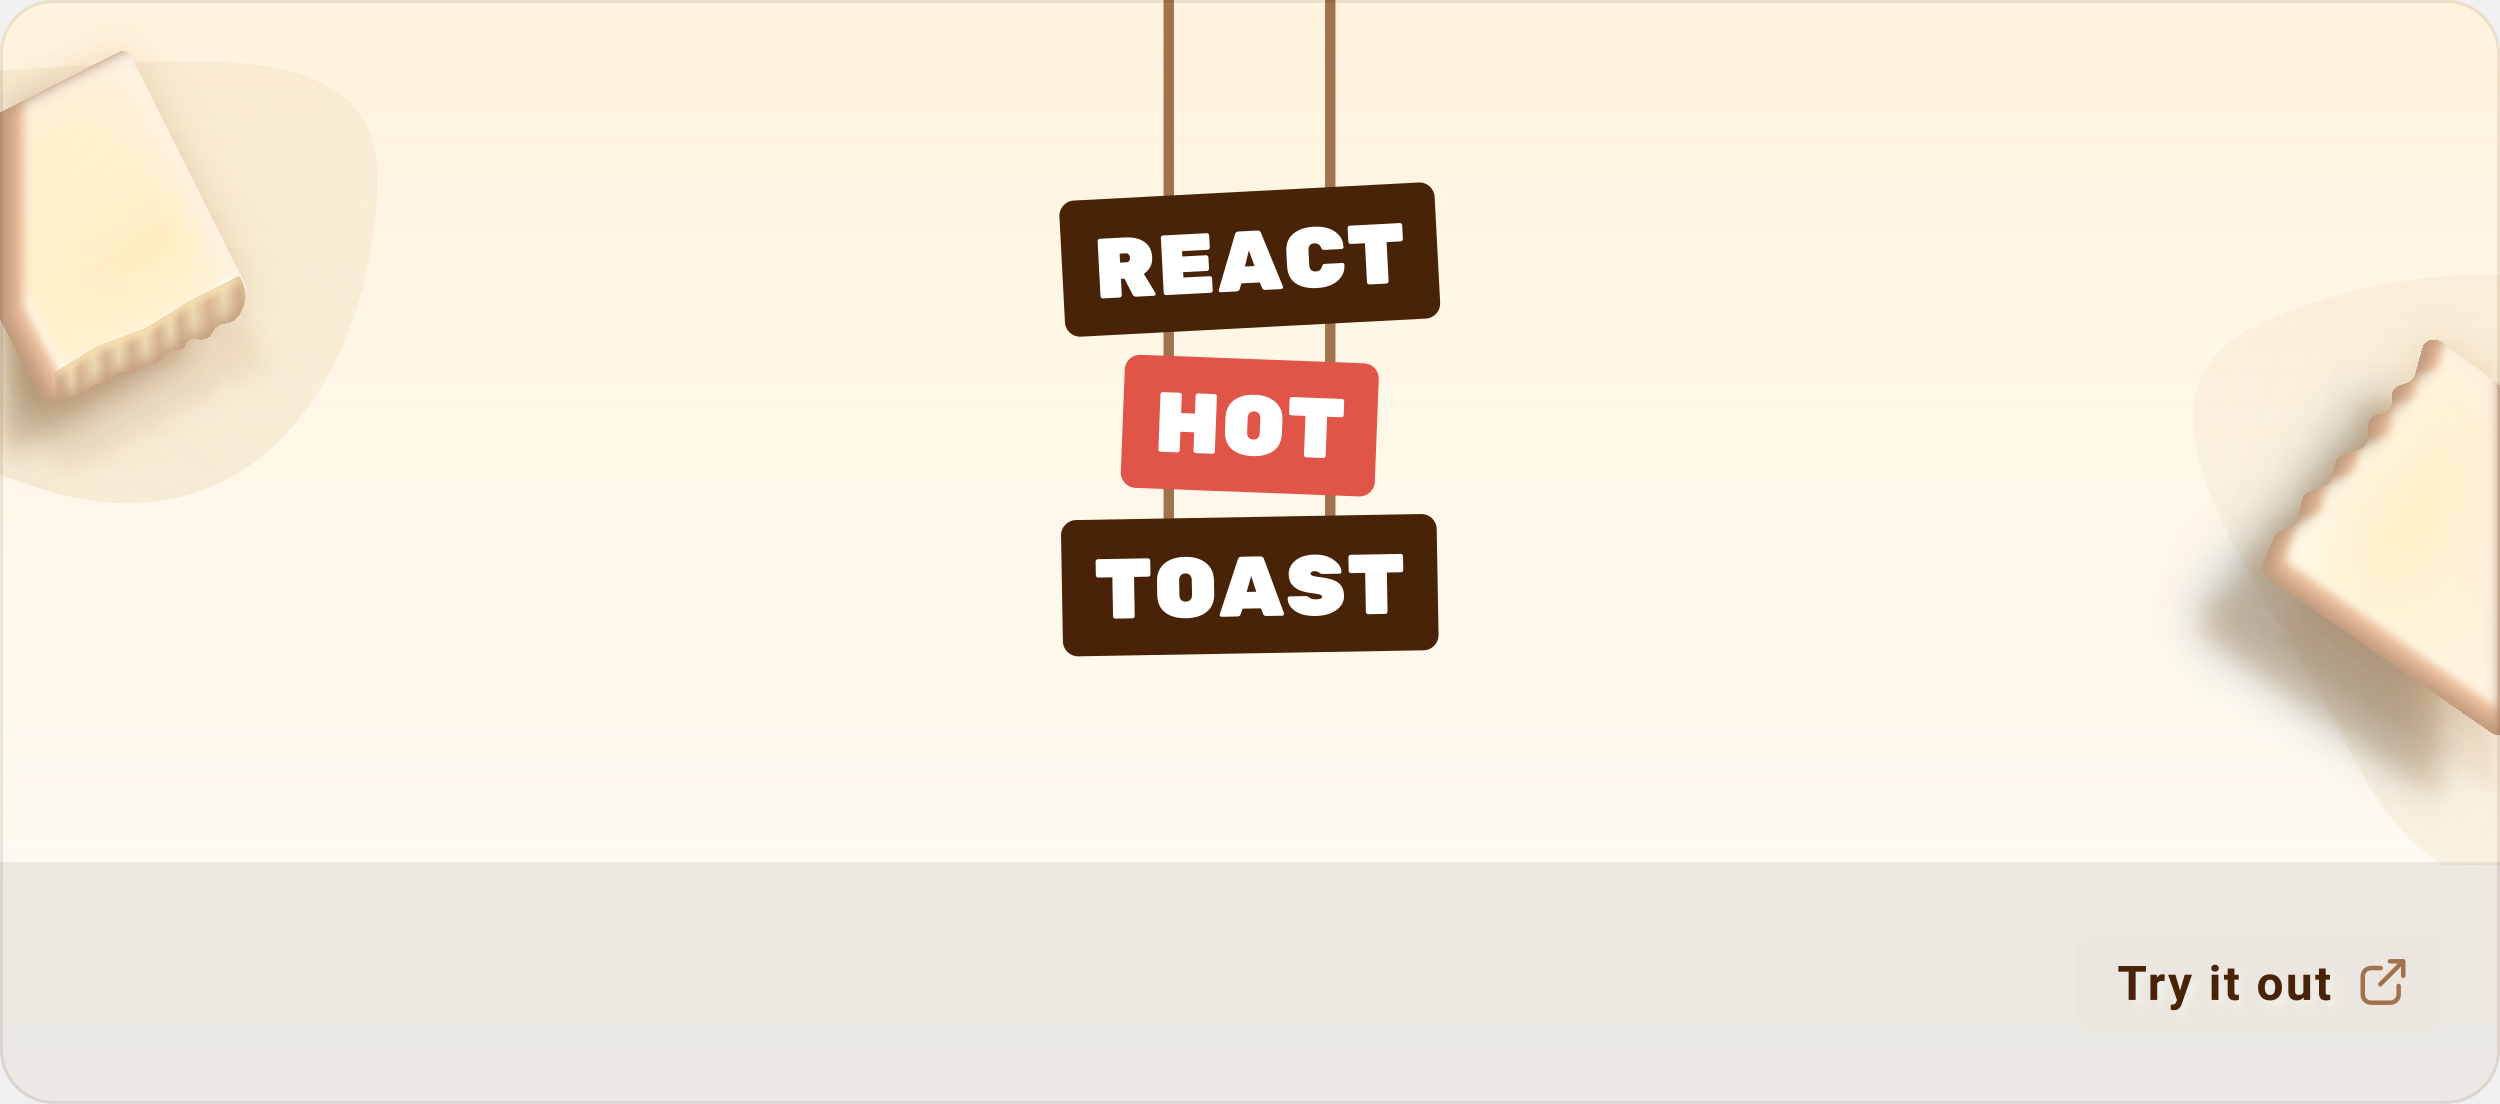
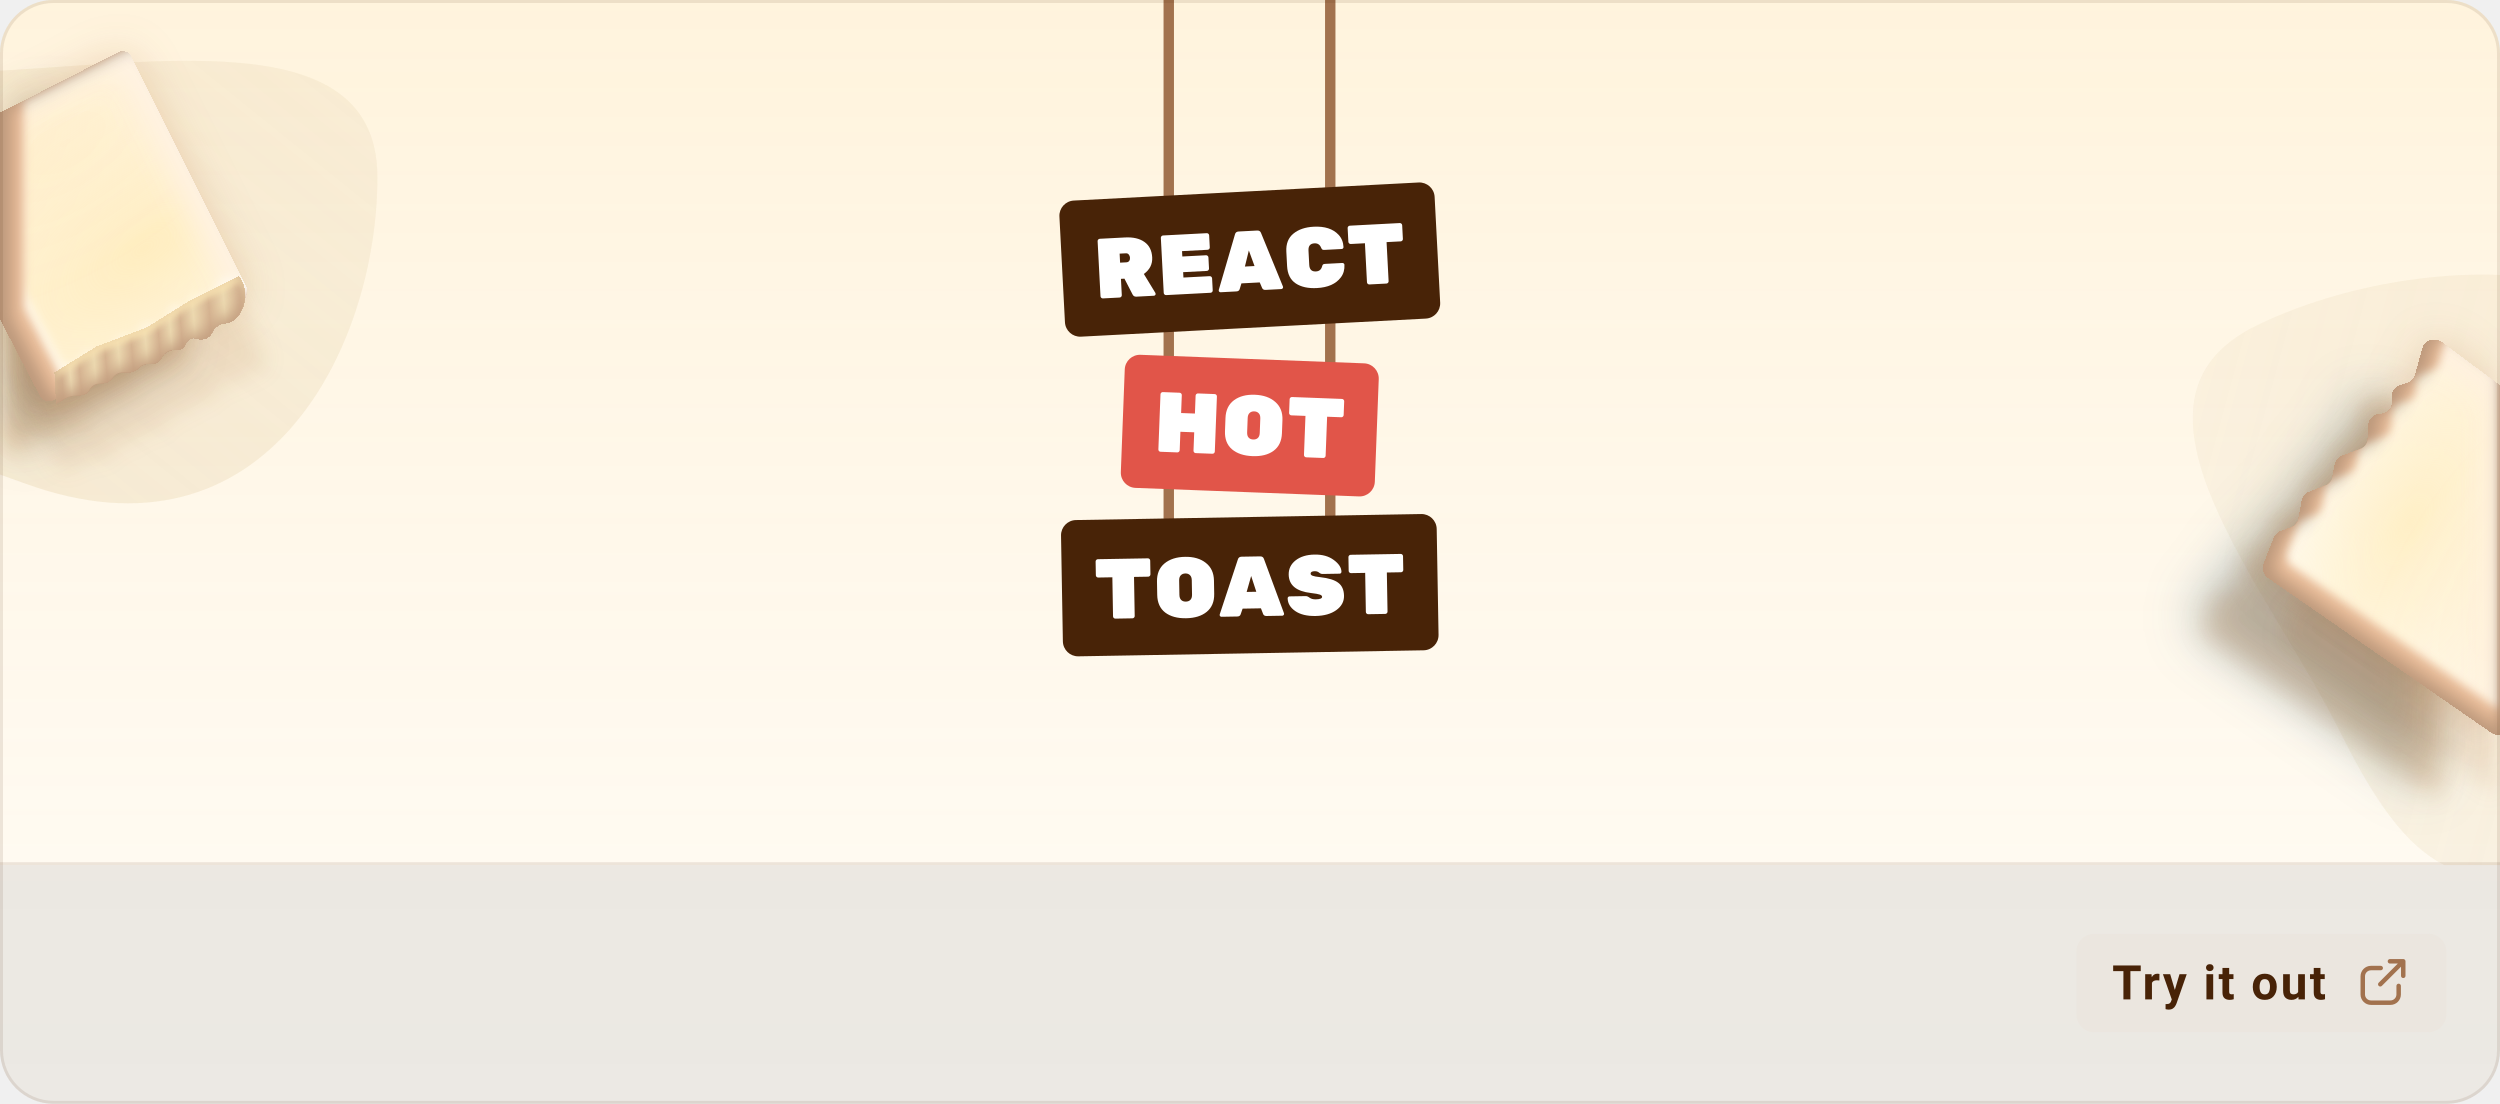
<svg xmlns="http://www.w3.org/2000/svg" width="838" height="370" viewBox="0 0 838 370" fill="none">
  <g id="header">
    <g clip-path="url(#clip0)">
      <path d="M0 18C0 8.059 8.059 0 18 0H820C829.941 0 838 8.059 838 18V352C838 361.941 829.941 370 820 370H18C8.059 370 0 361.941 0 352V18Z" fill="url(#paint0_linear)" />
      <g id="content" clip-path="url(#clip1)">
        <rect width="1012" height="306" transform="translate(-87 -16)" fill="white" />
        <rect width="1012" height="306" transform="translate(-87 -16)" fill="url(#paint1_linear)" />
        <g id="butter-1">
          <g id="blob" opacity="0.4">
            <path d="M126.5 59.432C126.5 116.042 89.5 191.933 8 161.932C-73.5 131.932 -104 151.542 -104 94.933C-104 38.323 -85.408 24.433 -23 24.433C39.408 24.433 126.5 2.823 126.5 59.432Z" fill="#C5A255" fill-opacity="0.38" />
            <path d="M126.5 59.432C126.5 116.042 89.5 191.933 8 161.932C-73.5 131.932 -104 151.542 -104 94.933C-104 38.323 -85.408 24.433 -23 24.433C39.408 24.433 126.5 2.823 126.5 59.432Z" fill="url(#paint2_linear)" fill-opacity="0.3" />
          </g>
          <g id="butter-1_2">
            <g id="base" filter="url(#filter0_ddddiiiii)">
              <path d="M-0.598 105.417L13.465 132.439C14.845 135.09 18.709 134.868 19.776 132.076C20.398 130.449 22.131 129.537 23.825 129.945L26.289 130.54C28.042 130.962 29.86 130.161 30.73 128.582L32.108 126.082C32.806 124.817 34.373 124.319 35.673 124.949L36.052 125.132C37.635 125.899 39.486 124.791 39.556 123.033C39.613 121.626 40.843 120.559 42.244 120.702L45.321 121.015C47.021 121.188 48.607 120.141 49.116 118.51L50.016 115.625C50.449 114.237 52.229 113.849 53.2 114.931C54.181 116.024 55.981 115.615 56.394 114.206L56.725 113.075C57.052 111.96 58.096 111.211 59.257 111.257L61.131 111.333C62.645 111.393 64.063 110.594 64.794 109.267L66.081 106.932C66.843 105.552 68.402 104.813 69.952 105.1L71.703 105.423C72.906 105.645 74.036 104.775 74.13 103.555C74.215 102.45 75.159 101.611 76.267 101.655L78.425 101.742C79.782 101.797 81.075 101.159 81.857 100.048L81.936 99.936C82.782 98.733 82.901 97.162 82.243 95.846L62.905 57.124L43.854 18.977C43.108 17.484 41.288 16.887 39.803 17.647L1.994 37.003L-25.312 50.404C-27.333 51.395 -28.137 53.858 -27.092 55.852L-24.451 60.89L-0.598 105.417Z" fill="#FFE7BD" />
              <path d="M-0.598 105.417L13.465 132.439C14.845 135.09 18.709 134.868 19.776 132.076C20.398 130.449 22.131 129.537 23.825 129.945L26.289 130.54C28.042 130.962 29.86 130.161 30.73 128.582L32.108 126.082C32.806 124.817 34.373 124.319 35.673 124.949L36.052 125.132C37.635 125.899 39.486 124.791 39.556 123.033C39.613 121.626 40.843 120.559 42.244 120.702L45.321 121.015C47.021 121.188 48.607 120.141 49.116 118.51L50.016 115.625C50.449 114.237 52.229 113.849 53.2 114.931C54.181 116.024 55.981 115.615 56.394 114.206L56.725 113.075C57.052 111.96 58.096 111.211 59.257 111.257L61.131 111.333C62.645 111.393 64.063 110.594 64.794 109.267L66.081 106.932C66.843 105.552 68.402 104.813 69.952 105.1L71.703 105.423C72.906 105.645 74.036 104.775 74.13 103.555C74.215 102.45 75.159 101.611 76.267 101.655L78.425 101.742C79.782 101.797 81.075 101.159 81.857 100.048L81.936 99.936C82.782 98.733 82.901 97.162 82.243 95.846L62.905 57.124L43.854 18.977C43.108 17.484 41.288 16.887 39.803 17.647L1.994 37.003L-25.312 50.404C-27.333 51.395 -28.137 53.858 -27.092 55.852L-24.451 60.89L-0.598 105.417Z" fill="url(#paint3_linear)" />
              <path d="M-0.598 105.417L13.465 132.439C14.845 135.09 18.709 134.868 19.776 132.076C20.398 130.449 22.131 129.537 23.825 129.945L26.289 130.54C28.042 130.962 29.86 130.161 30.73 128.582L32.108 126.082C32.806 124.817 34.373 124.319 35.673 124.949L36.052 125.132C37.635 125.899 39.486 124.791 39.556 123.033C39.613 121.626 40.843 120.559 42.244 120.702L45.321 121.015C47.021 121.188 48.607 120.141 49.116 118.51L50.016 115.625C50.449 114.237 52.229 113.849 53.2 114.931C54.181 116.024 55.981 115.615 56.394 114.206L56.725 113.075C57.052 111.96 58.096 111.211 59.257 111.257L61.131 111.333C62.645 111.393 64.063 110.594 64.794 109.267L66.081 106.932C66.843 105.552 68.402 104.813 69.952 105.1L71.703 105.423C72.906 105.645 74.036 104.775 74.13 103.555C74.215 102.45 75.159 101.611 76.267 101.655L78.425 101.742C79.782 101.797 81.075 101.159 81.857 100.048L81.936 99.936C82.782 98.733 82.901 97.162 82.243 95.846L62.905 57.124L43.854 18.977C43.108 17.484 41.288 16.887 39.803 17.647L1.994 37.003L-25.312 50.404C-27.333 51.395 -28.137 53.858 -27.092 55.852L-24.451 60.89L-0.598 105.417Z" fill="url(#paint4_radial)" />
              <path d="M-0.598 105.417L13.465 132.439C14.845 135.09 18.709 134.868 19.776 132.076C20.398 130.449 22.131 129.537 23.825 129.945L26.289 130.54C28.042 130.962 29.86 130.161 30.73 128.582L32.108 126.082C32.806 124.817 34.373 124.319 35.673 124.949L36.052 125.132C37.635 125.899 39.486 124.791 39.556 123.033C39.613 121.626 40.843 120.559 42.244 120.702L45.321 121.015C47.021 121.188 48.607 120.141 49.116 118.51L50.016 115.625C50.449 114.237 52.229 113.849 53.2 114.931C54.181 116.024 55.981 115.615 56.394 114.206L56.725 113.075C57.052 111.96 58.096 111.211 59.257 111.257L61.131 111.333C62.645 111.393 64.063 110.594 64.794 109.267L66.081 106.932C66.843 105.552 68.402 104.813 69.952 105.1L71.703 105.423C72.906 105.645 74.036 104.775 74.13 103.555C74.215 102.45 75.159 101.611 76.267 101.655L78.425 101.742C79.782 101.797 81.075 101.159 81.857 100.048L81.936 99.936C82.782 98.733 82.901 97.162 82.243 95.846L62.905 57.124L43.854 18.977C43.108 17.484 41.288 16.887 39.803 17.647L1.994 37.003L-25.312 50.404C-27.333 51.395 -28.137 53.858 -27.092 55.852L-24.451 60.89L-0.598 105.417Z" fill="url(#paint5_radial)" />
            </g>
            <g id="rip" filter="url(#filter1_ii)">
              <path d="M18.919 135.011L18.412 124.977L32.449 116.319L49.3 109.914L64.189 100.635L80.06 92.793C81.92 95.307 82.55 98.525 81.776 101.555L81.569 102.364C81.523 102.544 81.459 102.72 81.377 102.887L80.481 104.726C79.553 106.63 77.751 107.958 75.658 108.28L74.944 108.39C73.404 108.627 72.062 109.569 71.316 110.937L70.953 111.602C70.094 113.177 68.291 113.987 66.543 113.584L65.578 113.361C64.116 113.024 62.638 113.853 62.163 115.276C61.767 116.465 60.655 117.266 59.403 117.266L58.143 117.266C56.523 117.266 55.042 118.181 54.318 119.63C53.524 121.217 51.815 122.148 50.05 121.971C48.76 121.842 47.469 122.298 46.552 123.214L46.399 123.367C45.503 124.263 44.288 124.766 43.021 124.766L41.275 124.766C39.847 124.766 38.508 125.456 37.678 126.617C36.93 127.664 35.763 128.333 34.482 128.45L32.998 128.585C31.746 128.698 30.628 129.417 30.005 130.508C29.376 131.609 28.245 132.329 26.982 132.434L24.839 132.613C23.629 132.714 22.458 133.091 21.417 133.715L19.097 135.106C19.021 135.152 18.924 135.1 18.919 135.011Z" fill="#CFB895" />
              <path d="M18.919 135.011L18.412 124.977L32.449 116.319L49.3 109.914L64.189 100.635L80.06 92.793C81.92 95.307 82.55 98.525 81.776 101.555L81.569 102.364C81.523 102.544 81.459 102.72 81.377 102.887L80.481 104.726C79.553 106.63 77.751 107.958 75.658 108.28L74.944 108.39C73.404 108.627 72.062 109.569 71.316 110.937L70.953 111.602C70.094 113.177 68.291 113.987 66.543 113.584L65.578 113.361C64.116 113.024 62.638 113.853 62.163 115.276C61.767 116.465 60.655 117.266 59.403 117.266L58.143 117.266C56.523 117.266 55.042 118.181 54.318 119.63C53.524 121.217 51.815 122.148 50.05 121.971C48.76 121.842 47.469 122.298 46.552 123.214L46.399 123.367C45.503 124.263 44.288 124.766 43.021 124.766L41.275 124.766C39.847 124.766 38.508 125.456 37.678 126.617C36.93 127.664 35.763 128.333 34.482 128.45L32.998 128.585C31.746 128.698 30.628 129.417 30.005 130.508C29.376 131.609 28.245 132.329 26.982 132.434L24.839 132.613C23.629 132.714 22.458 133.091 21.417 133.715L19.097 135.106C19.021 135.152 18.924 135.1 18.919 135.011Z" fill="url(#paint6_linear)" fill-opacity="0.6" />
            </g>
          </g>
        </g>
        <g id="butter-2">
          <g id="Ellipse 6" opacity="0.3">
            <path d="M755.901 109.375C806.589 84.169 909.052 76.669 915.027 156.059C921.002 235.45 931.245 255.116 880.558 280.322C829.87 305.528 809.941 296.65 784.797 246.086C759.652 195.522 705.214 134.581 755.901 109.375Z" fill="#C5A255" fill-opacity="0.38" />
            <path d="M755.901 109.375C806.589 84.169 909.052 76.669 915.027 156.059C921.002 235.45 931.245 255.116 880.558 280.322C829.87 305.528 809.941 296.65 784.797 246.086C759.652 195.522 705.214 134.581 755.901 109.375Z" fill="url(#paint7_linear)" fill-opacity="0.3" />
          </g>
          <g id="butter" filter="url(#filter2_ddddiiiii)">
            <path d="M762.281 180.421L758.972 188.869C758.296 190.595 758.894 192.559 760.418 193.615L835.339 245.548C837.048 246.732 839.379 246.41 840.703 244.807L854.374 228.247C854.579 227.998 854.754 227.725 854.894 227.435L865.612 205.156C865.791 204.784 866.026 204.442 866.31 204.142L881.03 188.574C881.223 188.369 881.394 188.144 881.541 187.904L892.172 170.418C893.296 168.57 892.747 166.163 890.932 164.985L873.36 153.58L856.56 139.782C856.366 139.624 856.158 139.483 855.939 139.363L838.782 129.992L818.346 114.771C816.087 113.088 812.843 114.205 812.099 116.922L809.706 125.657C809.354 126.941 808.387 127.966 807.125 128.391L804.551 129.258C802.771 129.858 801.648 131.616 801.852 133.483L801.953 134.404C802.203 136.691 800.478 138.716 798.18 138.833L797.781 138.854C795.734 138.958 794.097 140.593 793.99 142.64L793.76 147.043C793.678 148.617 792.679 149.996 791.209 150.565L785.202 152.889C783.922 153.385 782.986 154.502 782.721 155.848L781.927 159.89C781.665 161.222 780.747 162.33 779.487 162.833L774.127 164.976C772.867 165.479 771.948 166.587 771.687 167.919L770.512 173.893C770.245 175.256 769.289 176.382 767.988 176.869L764.605 178.133C763.54 178.53 762.695 179.362 762.281 180.421Z" fill="#FFE7BD" />
            <path d="M762.281 180.421L758.972 188.869C758.296 190.595 758.894 192.559 760.418 193.615L835.339 245.548C837.048 246.732 839.379 246.41 840.703 244.807L854.374 228.247C854.579 227.998 854.754 227.725 854.894 227.435L865.612 205.156C865.791 204.784 866.026 204.442 866.31 204.142L881.03 188.574C881.223 188.369 881.394 188.144 881.541 187.904L892.172 170.418C893.296 168.57 892.747 166.163 890.932 164.985L873.36 153.58L856.56 139.782C856.366 139.624 856.158 139.483 855.939 139.363L838.782 129.992L818.346 114.771C816.087 113.088 812.843 114.205 812.099 116.922L809.706 125.657C809.354 126.941 808.387 127.966 807.125 128.391L804.551 129.258C802.771 129.858 801.648 131.616 801.852 133.483L801.953 134.404C802.203 136.691 800.478 138.716 798.18 138.833L797.781 138.854C795.734 138.958 794.097 140.593 793.99 142.64L793.76 147.043C793.678 148.617 792.679 149.996 791.209 150.565L785.202 152.889C783.922 153.385 782.986 154.502 782.721 155.848L781.927 159.89C781.665 161.222 780.747 162.33 779.487 162.833L774.127 164.976C772.867 165.479 771.948 166.587 771.687 167.919L770.512 173.893C770.245 175.256 769.289 176.382 767.988 176.869L764.605 178.133C763.54 178.53 762.695 179.362 762.281 180.421Z" fill="url(#paint8_linear)" />
            <path d="M762.281 180.421L758.972 188.869C758.296 190.595 758.894 192.559 760.418 193.615L835.339 245.548C837.048 246.732 839.379 246.41 840.703 244.807L854.374 228.247C854.579 227.998 854.754 227.725 854.894 227.435L865.612 205.156C865.791 204.784 866.026 204.442 866.31 204.142L881.03 188.574C881.223 188.369 881.394 188.144 881.541 187.904L892.172 170.418C893.296 168.57 892.747 166.163 890.932 164.985L873.36 153.58L856.56 139.782C856.366 139.624 856.158 139.483 855.939 139.363L838.782 129.992L818.346 114.771C816.087 113.088 812.843 114.205 812.099 116.922L809.706 125.657C809.354 126.941 808.387 127.966 807.125 128.391L804.551 129.258C802.771 129.858 801.648 131.616 801.852 133.483L801.953 134.404C802.203 136.691 800.478 138.716 798.18 138.833L797.781 138.854C795.734 138.958 794.097 140.593 793.99 142.64L793.76 147.043C793.678 148.617 792.679 149.996 791.209 150.565L785.202 152.889C783.922 153.385 782.986 154.502 782.721 155.848L781.927 159.89C781.665 161.222 780.747 162.33 779.487 162.833L774.127 164.976C772.867 165.479 771.948 166.587 771.687 167.919L770.512 173.893C770.245 175.256 769.289 176.382 767.988 176.869L764.605 178.133C763.54 178.53 762.695 179.362 762.281 180.421Z" fill="url(#paint9_radial)" />
            <path d="M762.281 180.421L758.972 188.869C758.296 190.595 758.894 192.559 760.418 193.615L835.339 245.548C837.048 246.732 839.379 246.41 840.703 244.807L854.374 228.247C854.579 227.998 854.754 227.725 854.894 227.435L865.612 205.156C865.791 204.784 866.026 204.442 866.31 204.142L881.03 188.574C881.223 188.369 881.394 188.144 881.541 187.904L892.172 170.418C893.296 168.57 892.747 166.163 890.932 164.985L873.36 153.58L856.56 139.782C856.366 139.624 856.158 139.483 855.939 139.363L838.782 129.992L818.346 114.771C816.087 113.088 812.843 114.205 812.099 116.922L809.706 125.657C809.354 126.941 808.387 127.966 807.125 128.391L804.551 129.258C802.771 129.858 801.648 131.616 801.852 133.483L801.953 134.404C802.203 136.691 800.478 138.716 798.18 138.833L797.781 138.854C795.734 138.958 794.097 140.593 793.99 142.64L793.76 147.043C793.678 148.617 792.679 149.996 791.209 150.565L785.202 152.889C783.922 153.385 782.986 154.502 782.721 155.848L781.927 159.89C781.665 161.222 780.747 162.33 779.487 162.833L774.127 164.976C772.867 165.479 771.948 166.587 771.687 167.919L770.512 173.893C770.245 175.256 769.289 176.382 767.988 176.869L764.605 178.133C763.54 178.53 762.695 179.362 762.281 180.421Z" fill="url(#paint10_radial)" />
          </g>
        </g>
        <g id="logo">
          <path id="Vector 17" d="M391.768 -131V196.85H445.899V-131H391.768Z" stroke="#A2724E" stroke-width="3.492" />
          <g id="Frame 10">
            <g id="Frame 7">
              <rect x="354.848" y="67.494" width="125.944" height="45.687" rx="5.107" transform="rotate(-3 354.848 67.4944)" fill="#482307" />
              <g id="Frame 46" clip-path="url(#clip2)">
                <g id="REACT">
                  <path d="M387.27 98.163C387.333 98.275 387.368 98.397 387.375 98.53C387.382 98.663 387.322 98.8 387.196 98.94C387.087 99.061 386.948 99.125 386.776 99.134L380.922 99.441C380.332 99.472 379.909 99.236 379.653 98.734L376.912 93.408L375.741 93.47L376.027 98.924C376.038 99.134 375.971 99.319 375.827 99.479C375.682 99.639 375.505 99.725 375.296 99.736L369.698 100.029C369.489 100.04 369.304 99.974 369.144 99.829C368.984 99.685 368.898 99.508 368.887 99.299L367.92 80.85C367.909 80.64 367.976 80.456 368.12 80.295C368.264 80.135 368.441 80.049 368.651 80.038L377.104 79.595C379.846 79.452 382.02 79.958 383.627 81.115C385.233 82.253 386.096 83.973 386.217 86.277C386.337 88.562 385.403 90.415 383.416 91.836L387.27 98.163ZM375.298 85.016L375.456 88.044L377.541 87.934C377.96 87.912 378.277 87.762 378.491 87.484C378.705 87.186 378.8 86.828 378.778 86.409C378.756 85.99 378.623 85.635 378.379 85.342C378.152 85.029 377.82 84.884 377.382 84.907L375.298 85.016Z" fill="white" />
                  <path d="M396.685 93.031L405.481 92.57C405.691 92.559 405.875 92.625 406.036 92.77C406.196 92.914 406.282 93.091 406.293 93.3L406.504 97.327C406.515 97.537 406.448 97.721 406.304 97.882C406.159 98.042 405.982 98.128 405.773 98.139L390.894 98.918C390.685 98.929 390.5 98.863 390.339 98.718C390.179 98.574 390.094 98.397 390.083 98.188L389.116 79.739C389.105 79.53 389.171 79.345 389.316 79.184C389.46 79.024 389.637 78.939 389.846 78.928L404.497 78.16C404.706 78.149 404.891 78.216 405.051 78.36C405.212 78.504 405.297 78.681 405.308 78.89L405.519 82.917C405.53 83.127 405.464 83.311 405.319 83.472C405.175 83.632 404.998 83.718 404.789 83.729L396.221 84.178L396.315 85.977L404.255 85.561C404.464 85.55 404.649 85.616 404.809 85.761C404.97 85.905 405.055 86.082 405.066 86.291L405.261 90.004C405.272 90.213 405.205 90.398 405.061 90.559C404.916 90.719 404.739 90.805 404.53 90.816L396.591 91.231L396.685 93.031Z" fill="white" />
                  <path d="M415.187 77.6L421.384 77.275C422.069 77.239 422.514 77.531 422.718 78.15L430.042 96.036C430.064 96.092 430.078 96.187 430.085 96.32C430.091 96.435 430.031 96.562 429.905 96.702C429.796 96.822 429.657 96.887 429.485 96.896L424.202 97.173C423.631 97.203 423.247 96.984 423.051 96.517L422.267 94.668L416.127 94.99L415.54 96.911C415.394 97.396 415.035 97.653 414.464 97.683L409.18 97.96C409.009 97.969 408.854 97.92 408.714 97.813C408.593 97.685 408.53 97.565 408.524 97.45C408.517 97.317 408.521 97.221 408.537 97.163L413.951 78.609C414.089 77.972 414.501 77.635 415.187 77.6ZM417.291 89.345L420.518 89.176L418.612 83.949L417.291 89.345Z" fill="white" />
                  <path d="M438.607 83.99L438.859 88.787C438.939 90.329 439.684 91.064 441.093 90.99C442.178 90.933 442.865 90.381 443.154 89.335C443.232 89.007 443.335 88.782 443.462 88.661C443.609 88.538 443.844 88.469 444.167 88.452L449.993 88.147C450.165 88.138 450.311 88.197 450.432 88.324C450.571 88.431 450.645 88.57 450.654 88.742C450.741 90.398 450.338 91.813 449.445 92.986C447.803 95.172 445.126 96.363 441.413 96.557C438.501 96.71 436.144 96.194 434.345 95.009C432.545 93.805 431.575 91.87 431.435 89.205L431.18 84.35C431.044 81.742 431.826 79.734 433.528 78.328C435.23 76.921 437.499 76.144 440.336 75.995C444.048 75.801 446.835 76.704 448.697 78.707C449.708 79.78 450.256 81.145 450.343 82.802C450.352 82.973 450.293 83.129 450.167 83.269C450.059 83.389 449.919 83.454 449.748 83.463L443.922 83.768C443.617 83.784 443.386 83.739 443.228 83.633C443.088 83.526 442.953 83.313 442.822 82.995C442.406 81.986 441.665 81.51 440.599 81.566C439.19 81.639 438.526 82.447 438.607 83.99Z" fill="white" />
                  <path d="M452.462 75.646L469.197 74.769C469.406 74.758 469.591 74.825 469.751 74.969C469.912 75.113 469.997 75.29 470.008 75.5L470.249 80.097C470.26 80.307 470.193 80.492 470.049 80.652C469.905 80.812 469.728 80.898 469.519 80.909L464.778 81.157L465.463 94.237C465.474 94.447 465.408 94.632 465.263 94.792C465.119 94.952 464.942 95.038 464.733 95.049L459.021 95.348C458.812 95.359 458.627 95.292 458.466 95.148C458.306 95.004 458.22 94.827 458.21 94.617L457.524 81.538L452.783 81.786C452.574 81.797 452.389 81.73 452.229 81.586C452.068 81.442 451.983 81.265 451.972 81.055L451.731 76.457C451.72 76.248 451.787 76.063 451.931 75.903C452.075 75.743 452.252 75.657 452.462 75.646Z" fill="white" />
                </g>
              </g>
            </g>
            <g id="Frame 10_2">
              <rect x="377.211" y="118.736" width="85.2" height="44.642" rx="5.107" transform="rotate(2.18561 377.211 118.736)" fill="#E15549" />
              <g id="Frame 46_2">
                <g id="REACT_2">
                  <path d="M401.568 131.879L407.169 132.093C407.379 132.101 407.557 132.184 407.704 132.342C407.85 132.5 407.92 132.684 407.912 132.894L407.207 151.354C407.199 151.564 407.116 151.742 406.958 151.889C406.799 152.035 406.616 152.104 406.406 152.096L400.805 151.883C400.595 151.875 400.417 151.792 400.271 151.633C400.124 151.475 400.055 151.291 400.063 151.082L400.298 144.909L395.669 144.732L395.433 150.905C395.425 151.115 395.342 151.293 395.184 151.439C395.026 151.586 394.842 151.655 394.632 151.647L389.031 151.433C388.822 151.425 388.643 151.352 388.496 151.213C388.349 151.054 388.281 150.861 388.289 150.632L388.994 132.172C389.002 131.962 389.085 131.784 389.243 131.638C389.401 131.491 389.585 131.422 389.795 131.43L395.396 131.643C395.605 131.651 395.784 131.735 395.93 131.893C396.077 132.051 396.146 132.235 396.138 132.444L395.909 138.446L400.538 138.622L400.767 132.621C400.775 132.412 400.859 132.234 401.017 132.087C401.175 131.94 401.359 131.871 401.568 131.879Z" fill="white" />
                  <path d="M413.615 134.17C415.421 132.827 417.763 132.211 420.64 132.321C423.516 132.431 425.794 133.233 427.474 134.728C429.172 136.205 429.973 138.229 429.875 140.801L429.705 145.259C429.605 147.869 428.662 149.826 426.876 151.132C425.11 152.419 422.769 153.007 419.855 152.896C416.94 152.785 414.641 152.02 412.959 150.601C411.297 149.164 410.516 147.14 410.615 144.53L410.785 140.072C410.884 137.481 411.827 135.514 413.615 134.17ZM418.546 146.693C418.912 147.089 419.419 147.299 420.067 147.323C420.715 147.348 421.237 147.177 421.632 146.811C422.028 146.444 422.24 145.871 422.27 145.089L422.453 140.289C422.483 139.527 422.314 138.948 421.947 138.552C421.582 138.138 421.075 137.918 420.427 137.893C419.779 137.868 419.257 138.049 418.861 138.434C418.465 138.801 418.253 139.365 418.224 140.127L418.041 144.928C418.011 145.709 418.179 146.297 418.546 146.693Z" fill="white" />
                  <path d="M433.083 133.082L449.829 133.721C450.038 133.729 450.217 133.812 450.363 133.97C450.51 134.128 450.579 134.312 450.571 134.522L450.395 139.123C450.387 139.332 450.304 139.51 450.146 139.657C449.988 139.804 449.804 139.873 449.594 139.865L444.851 139.684L444.351 152.772C444.343 152.982 444.26 153.16 444.102 153.306C443.944 153.453 443.76 153.522 443.55 153.514L437.835 153.296C437.625 153.288 437.447 153.205 437.301 153.047C437.154 152.888 437.085 152.704 437.093 152.495L437.592 139.407L432.848 139.226C432.639 139.218 432.461 139.135 432.314 138.976C432.168 138.818 432.098 138.634 432.106 138.425L432.282 133.824C432.29 133.614 432.373 133.436 432.531 133.29C432.689 133.143 432.873 133.074 433.083 133.082Z" fill="white" />
                </g>
              </g>
            </g>
            <g id="Frame 11">
              <rect x="355.568" y="174.411" width="125.944" height="45.687" rx="5.107" transform="rotate(-1 355.568 174.411)" fill="#482307" />
              <g id="Frame 46_3">
                <g id="REACT_3">
                  <path d="M368.008 187.445L384.763 187.152C384.973 187.149 385.155 187.222 385.311 187.372C385.466 187.521 385.545 187.701 385.549 187.911L385.629 192.514C385.633 192.724 385.56 192.906 385.41 193.062C385.26 193.217 385.08 193.296 384.871 193.3L380.124 193.383L380.353 206.478C380.356 206.688 380.283 206.87 380.133 207.026C379.984 207.181 379.804 207.26 379.594 207.264L373.876 207.364C373.666 207.367 373.483 207.294 373.328 207.144C373.173 206.995 373.094 206.815 373.09 206.605L372.861 193.509L368.115 193.592C367.905 193.596 367.723 193.523 367.568 193.373C367.413 193.223 367.333 193.043 367.33 192.834L367.249 188.23C367.246 188.021 367.319 187.838 367.468 187.683C367.618 187.528 367.798 187.448 368.008 187.445Z" fill="white" />
                  <path d="M390.319 188.886C392.048 187.445 394.352 186.699 397.23 186.649C400.109 186.598 402.428 187.273 404.187 188.672C405.966 190.052 406.877 192.029 406.922 194.602L407 199.063C407.046 201.675 406.213 203.682 404.503 205.084C402.811 206.468 400.506 207.185 397.59 207.236C394.673 207.287 392.336 206.651 390.578 205.327C388.838 203.985 387.946 202.008 387.9 199.396L387.822 194.936C387.777 192.343 388.609 190.327 390.319 188.886ZM395.939 201.115C396.326 201.49 396.844 201.671 397.493 201.66C398.141 201.649 398.652 201.449 399.027 201.061C399.401 200.673 399.582 200.089 399.568 199.307L399.484 194.503C399.471 193.741 399.27 193.172 398.882 192.798C398.494 192.404 397.976 192.213 397.328 192.224C396.68 192.236 396.169 192.445 395.794 192.852C395.42 193.24 395.239 193.815 395.252 194.577L395.336 199.381C395.35 200.163 395.551 200.741 395.939 201.115Z" fill="white" />
                  <path d="M416.187 186.604L422.392 186.496C423.078 186.484 423.513 186.791 423.695 187.417L430.39 205.548C430.41 205.605 430.421 205.7 430.423 205.833C430.425 205.948 430.361 206.073 430.23 206.208C430.117 206.325 429.975 206.384 429.804 206.387L424.514 206.48C423.942 206.49 423.566 206.258 423.387 205.784L422.667 203.909L416.52 204.017L415.867 205.916C415.703 206.395 415.336 206.64 414.764 206.65L409.474 206.742C409.303 206.745 409.149 206.691 409.014 206.579C408.897 206.447 408.838 206.324 408.836 206.21C408.833 206.077 408.841 205.981 408.859 205.924L414.917 187.57C415.078 186.938 415.501 186.616 416.187 186.604ZM417.881 198.415L421.112 198.359L419.389 193.069L417.881 198.415Z" fill="white" />
                  <path d="M431.971 192.621C431.937 190.676 432.71 189.08 434.29 187.832C435.889 186.584 437.994 185.937 440.605 185.892C443.236 185.846 445.392 186.447 447.072 187.695C448.772 188.943 449.634 190.263 449.658 191.654C449.661 191.826 449.597 191.979 449.466 192.115C449.354 192.232 449.221 192.291 449.069 192.294L443.35 192.394C442.912 192.401 442.509 192.246 442.141 191.928C441.773 191.611 441.284 191.457 440.674 191.468C439.759 191.484 439.306 191.759 439.316 192.292C439.321 192.578 439.544 192.813 439.986 192.996C440.447 193.178 441.288 193.335 442.511 193.466C445.357 193.779 447.39 194.411 448.608 195.362C449.844 196.294 450.48 197.742 450.514 199.705C450.548 201.649 449.68 203.257 447.909 204.527C446.158 205.778 443.843 206.428 440.965 206.479C438.086 206.529 435.817 205.977 434.157 204.824C432.497 203.671 431.652 202.246 431.623 200.55C431.62 200.378 431.675 200.234 431.787 200.118C431.918 199.982 432.069 199.912 432.241 199.91L437.674 199.815C438.074 199.808 438.516 199.991 438.999 200.364C439.501 200.736 440.181 200.915 441.039 200.9C442.469 200.875 443.179 200.596 443.169 200.062C443.163 199.719 442.902 199.466 442.384 199.303C441.866 199.122 440.89 198.948 439.457 198.782C434.528 198.22 432.033 196.166 431.971 192.621Z" fill="white" />
                  <path d="M452.754 185.966L469.51 185.673C469.719 185.669 469.902 185.743 470.057 185.892C470.212 186.042 470.291 186.222 470.295 186.432L470.375 191.035C470.379 191.245 470.306 191.427 470.156 191.582C470.006 191.738 469.827 191.817 469.617 191.821L464.87 191.903L465.099 204.999C465.103 205.209 465.03 205.391 464.88 205.546C464.73 205.702 464.55 205.781 464.34 205.785L458.622 205.884C458.412 205.888 458.23 205.815 458.075 205.665C457.919 205.515 457.84 205.336 457.836 205.126L457.608 192.03L452.861 192.113C452.652 192.117 452.469 192.044 452.314 191.894C452.159 191.744 452.079 191.564 452.076 191.355L451.995 186.751C451.992 186.541 452.065 186.359 452.215 186.204C452.365 186.049 452.544 185.969 452.754 185.966Z" fill="white" />
                </g>
              </g>
            </g>
          </g>
        </g>
      </g>
      <g id="toast-container" clip-path="url(#clip3)">
        <g id="toast">
          <g id="base_2" filter="url(#filter3_dd)">
            <rect x="308" y="308" width="209" height="44" rx="8" fill="white" />
          </g>
          <text id="loading-text" fill="#363636" xml:space="preserve" style="white-space: pre" font-family="ui-sans-serif, system-ui, -apple-system, BlinkMacSystemFont, 'Segoe UI', Roboto, 'Helvetica Neue', Arial, 'Noto Sans', sans-serif" font-size="16" font-weight="600" letter-spacing="0em">
            <tspan x="371.438" y="335.188">Making toast...</tspan>
          </text>
          <text id="success-text" fill="#363636" xml:space="preserve" style="white-space: pre" font-family="ui-sans-serif, system-ui, -apple-system, BlinkMacSystemFont, 'Segoe UI', Roboto, 'Helvetica Neue', Arial, 'Noto Sans', sans-serif" font-size="16" font-weight="600" letter-spacing="0em">
            <tspan x="361.039" y="335.188">Here is your toast.</tspan>
          </text>
          <g id="loader">
            <rect id="circle" x="324" y="325" width="10" height="10" rx="5" stroke="#E0E0E0" stroke-width="2" />
            <path id="progress" d="M329 325C329.657 325 330.307 325.129 330.913 325.381C331.52 325.632 332.071 326 332.536 326.464C333 326.929 333.368 327.48 333.619 328.087C333.871 328.693 334 329.343 334 330" stroke="#616161" stroke-width="2" />
          </g>
          <g id="checkmark-group">
            <circle id="circle_2" cx="329" cy="330" r="10" fill="#79D050" />
            <g id="checkmark">
              <rect id="line-1" x="323.5" y="330.071" width="2" height="6" transform="rotate(-45 323.5 330.071)" fill="white" />
              <rect id="line-2" x="333.571" y="326" width="2" height="10" transform="rotate(45 333.571 326)" fill="white" />
            </g>
          </g>
        </g>
      </g>
      <g id="try-out-button">
        <rect x="696" y="313" width="124" height="33" rx="6" fill="currentColor" />
-         <g id="Try it out" filter="url(#filter4_d)">
+         <g id="Try it out">
          <text fill="#482307" xml:space="preserve" style="white-space: pre" font-family="ui-sans-serif, system-ui, -apple-system, BlinkMacSystemFont, 'Segoe UI', Roboto, 'Helvetica Neue', Arial, 'Noto Sans', sans-serif" font-size="16" font-weight="bold" letter-spacing="0.05em">
-             <tspan x="709.753" y="335.188">Try it out</tspan>
+             <tspan x="708" y="335">Try it out</tspan>
          </text>
        </g>
        <path id="Vector 20" d="M804.783 330.477C804.783 330.062 804.447 329.727 804.033 329.727C803.619 329.727 803.283 330.062 803.283 330.477H804.783ZM798.017 325.242C798.431 325.242 798.767 324.906 798.767 324.492C798.767 324.078 798.431 323.742 798.017 323.742V325.242ZM791.25 327.251V333.339H792.75V327.251H791.25ZM794.759 336.848H801.274V335.348H794.759V336.848ZM804.783 333.339V330.477H803.283V333.339H804.783ZM794.759 325.242H798.017V323.742H794.759V325.242ZM801.274 336.848C803.212 336.848 804.783 335.277 804.783 333.339H803.283C803.283 334.449 802.384 335.348 801.274 335.348V336.848ZM791.25 333.339C791.25 335.277 792.821 336.848 794.759 336.848V335.348C793.649 335.348 792.75 334.449 792.75 333.339H791.25ZM792.75 327.251C792.75 326.142 793.649 325.242 794.759 325.242V323.742C792.821 323.742 791.25 325.313 791.25 327.251H792.75Z" fill="#A2724E" />
        <path id="Vector 21" d="M797.869 329.929L805.569 322.228M805.569 322.228V327.091M805.569 322.228H801.112" stroke="#A2724E" stroke-width="1.5" stroke-linecap="round" />
      </g>
      <line id="Line 1" x1="-87" y1="289.5" x2="923" y2="289.5" stroke="#482307" stroke-opacity="0.1" />
    </g>
    <path d="M18 0.5H820C829.665 0.5 837.5 8.335 837.5 18V352C837.5 361.665 829.665 369.5 820 369.5H18C8.335 369.5 0.5 361.665 0.5 352V18C0.5 8.335 8.335 0.5 18 0.5Z" stroke="#482307" stroke-opacity="0.1" />
  </g>
  <defs>
    <filter id="filter0_ddddiiiii" x="-73.177" y="-2.59" width="177.209" height="176.822" filterUnits="userSpaceOnUse" color-interpolation-filters="sRGB">
      <feFlood flood-opacity="0" result="BackgroundImageFix" />
      <feColorMatrix in="SourceAlpha" type="matrix" values="0 0 0 0 0 0 0 0 0 0 0 0 0 0 0 0 0 0 127 0" />
      <feOffset dx="-23" dy="18" />
      <feGaussianBlur stdDeviation="8.5" />
      <feColorMatrix type="matrix" values="0 0 0 0 0.114 0 0 0 0 0.292 0 0 0 0 0.392 0 0 0 0.3 0" />
      <feBlend mode="normal" in2="BackgroundImageFix" result="effect1_dropShadow" />
      <feColorMatrix in="SourceAlpha" type="matrix" values="0 0 0 0 0 0 0 0 0 0 0 0 0 0 0 0 0 0 127 0" />
      <feOffset dx="-20" dy="20" />
      <feGaussianBlur stdDeviation="4" />
      <feColorMatrix type="matrix" values="0 0 0 0 0.654 0 0 0 0 0.324 0 0 0 0 0.019 0 0 0 0.21 0" />
      <feBlend mode="normal" in2="effect1_dropShadow" result="effect2_dropShadow" />
      <feColorMatrix in="SourceAlpha" type="matrix" values="0 0 0 0 0 0 0 0 0 0 0 0 0 0 0 0 0 0 127 0" />
      <feOffset />
      <feGaussianBlur stdDeviation="7" />
      <feColorMatrix type="matrix" values="0 0 0 0 0.667 0 0 0 0 0.353 0 0 0 0 0.102 0 0 0 0.2 0" />
      <feBlend mode="normal" in2="effect2_dropShadow" result="effect3_dropShadow" />
      <feColorMatrix in="SourceAlpha" type="matrix" values="0 0 0 0 0 0 0 0 0 0 0 0 0 0 0 0 0 0 127 0" />
      <feOffset dx="6" dy="23" />
      <feGaussianBlur stdDeviation="3.5" />
      <feColorMatrix type="matrix" values="0 0 0 0 0.575 0 0 0 0 0.274 0 0 0 0 0.034 0 0 0 0.1 0" />
      <feBlend mode="normal" in2="effect3_dropShadow" result="effect4_dropShadow" />
      <feBlend mode="normal" in="SourceGraphic" in2="effect4_dropShadow" result="shape" />
      <feColorMatrix in="SourceAlpha" type="matrix" values="0 0 0 0 0 0 0 0 0 0 0 0 0 0 0 0 0 0 127 0" result="hardAlpha" />
      <feOffset dx="-4" dy="4" />
      <feGaussianBlur stdDeviation="5" />
      <feComposite in2="hardAlpha" operator="arithmetic" k2="-1" k3="1" />
      <feColorMatrix type="matrix" values="0 0 0 0 1 0 0 0 0 0.931 0 0 0 0 0.846 0 0 0 1 0" />
      <feBlend mode="normal" in2="shape" result="effect5_innerShadow" />
      <feColorMatrix in="SourceAlpha" type="matrix" values="0 0 0 0 0 0 0 0 0 0 0 0 0 0 0 0 0 0 127 0" result="hardAlpha" />
      <feOffset dx="-3" dy="5" />
      <feGaussianBlur stdDeviation="5.5" />
      <feComposite in2="hardAlpha" operator="arithmetic" k2="-1" k3="1" />
      <feColorMatrix type="matrix" values="0 0 0 0 1 0 0 0 0 1 0 0 0 0 1 0 0 0 0.3 0" />
      <feBlend mode="normal" in2="effect5_innerShadow" result="effect6_innerShadow" />
      <feColorMatrix in="SourceAlpha" type="matrix" values="0 0 0 0 0 0 0 0 0 0 0 0 0 0 0 0 0 0 127 0" result="hardAlpha" />
      <feOffset dx="7" dy="-12" />
      <feGaussianBlur stdDeviation="1.5" />
      <feComposite in2="hardAlpha" operator="arithmetic" k2="-1" k3="1" />
      <feColorMatrix type="matrix" values="0 0 0 0 1 0 0 0 0 1 0 0 0 0 1 0 0 0 0.5 0" />
      <feBlend mode="normal" in2="effect6_innerShadow" result="effect7_innerShadow" />
      <feColorMatrix in="SourceAlpha" type="matrix" values="0 0 0 0 0 0 0 0 0 0 0 0 0 0 0 0 0 0 127 0" result="hardAlpha" />
      <feOffset dx="8" dy="-4" />
      <feGaussianBlur stdDeviation="1.5" />
      <feComposite in2="hardAlpha" operator="arithmetic" k2="-1" k3="1" />
      <feColorMatrix type="matrix" values="0 0 0 0 0.925 0 0 0 0 0.749 0 0 0 0 0.609 0 0 0 1 0" />
      <feBlend mode="normal" in2="effect7_innerShadow" result="effect8_innerShadow" />
      <feColorMatrix in="SourceAlpha" type="matrix" values="0 0 0 0 0 0 0 0 0 0 0 0 0 0 0 0 0 0 127 0" result="hardAlpha" />
      <feOffset dx="4" dy="-1" />
      <feGaussianBlur stdDeviation="2.5" />
      <feComposite in2="hardAlpha" operator="arithmetic" k2="-1" k3="1" />
      <feColorMatrix type="matrix" values="0 0 0 0 0 0 0 0 0 0 0 0 0 0 0 0 0 0 0.2 0" />
      <feBlend mode="normal" in2="effect8_innerShadow" result="effect9_innerShadow" />
    </filter>
    <filter id="filter1_ii" x="12.338" y="90.624" width="74.877" height="46.529" filterUnits="userSpaceOnUse" color-interpolation-filters="sRGB">
      <feFlood flood-opacity="0" result="BackgroundImageFix" />
      <feBlend mode="normal" in="SourceGraphic" in2="BackgroundImageFix" result="shape" />
      <feColorMatrix in="SourceAlpha" type="matrix" values="0 0 0 0 0 0 0 0 0 0 0 0 0 0 0 0 0 0 127 0" result="hardAlpha" />
      <feOffset dy="2" />
      <feGaussianBlur stdDeviation="1" />
      <feComposite in2="hardAlpha" operator="arithmetic" k2="-1" k3="1" />
      <feColorMatrix type="matrix" values="0 0 0 0 1 0 0 0 0 0.922 0 0 0 0 0.722 0 0 0 1 0" />
      <feBlend mode="normal" in2="shape" result="effect1_innerShadow" />
      <feColorMatrix in="SourceAlpha" type="matrix" values="0 0 0 0 0 0 0 0 0 0 0 0 0 0 0 0 0 0 127 0" result="hardAlpha" />
      <feOffset dy="-2" />
      <feGaussianBlur stdDeviation="2.5" />
      <feComposite in2="hardAlpha" operator="arithmetic" k2="-1" k3="1" />
      <feColorMatrix type="matrix" values="0 0 0 0 0.757 0 0 0 0 0.612 0 0 0 0 0.494 0 0 0 1 0" />
      <feBlend mode="normal" in2="effect1_innerShadow" result="effect2_innerShadow" />
    </filter>
    <filter id="filter2_ddddiiiii" x="715.41" y="94.757" width="195.112" height="189.096" filterUnits="userSpaceOnUse" color-interpolation-filters="sRGB">
      <feFlood flood-opacity="0" result="BackgroundImageFix" />
      <feColorMatrix in="SourceAlpha" type="matrix" values="0 0 0 0 0 0 0 0 0 0 0 0 0 0 0 0 0 0 127 0" />
      <feOffset dx="-23" dy="18" />
      <feGaussianBlur stdDeviation="8.5" />
      <feColorMatrix type="matrix" values="0 0 0 0 0.114 0 0 0 0 0.292 0 0 0 0 0.392 0 0 0 0.3 0" />
      <feBlend mode="normal" in2="BackgroundImageFix" result="effect1_dropShadow" />
      <feColorMatrix in="SourceAlpha" type="matrix" values="0 0 0 0 0 0 0 0 0 0 0 0 0 0 0 0 0 0 127 0" />
      <feOffset dx="-20" dy="20" />
      <feGaussianBlur stdDeviation="4" />
      <feColorMatrix type="matrix" values="0 0 0 0 0.654 0 0 0 0 0.324 0 0 0 0 0.019 0 0 0 0.21 0" />
      <feBlend mode="normal" in2="effect1_dropShadow" result="effect2_dropShadow" />
      <feColorMatrix in="SourceAlpha" type="matrix" values="0 0 0 0 0 0 0 0 0 0 0 0 0 0 0 0 0 0 127 0" />
      <feOffset />
      <feGaussianBlur stdDeviation="7" />
      <feColorMatrix type="matrix" values="0 0 0 0 0.667 0 0 0 0 0.353 0 0 0 0 0.102 0 0 0 0.2 0" />
      <feBlend mode="normal" in2="effect2_dropShadow" result="effect3_dropShadow" />
      <feColorMatrix in="SourceAlpha" type="matrix" values="0 0 0 0 0 0 0 0 0 0 0 0 0 0 0 0 0 0 127 0" />
      <feOffset dx="6" dy="23" />
      <feGaussianBlur stdDeviation="3.5" />
      <feColorMatrix type="matrix" values="0 0 0 0 0.575 0 0 0 0 0.274 0 0 0 0 0.034 0 0 0 0.1 0" />
      <feBlend mode="normal" in2="effect3_dropShadow" result="effect4_dropShadow" />
      <feBlend mode="normal" in="SourceGraphic" in2="effect4_dropShadow" result="shape" />
      <feColorMatrix in="SourceAlpha" type="matrix" values="0 0 0 0 0 0 0 0 0 0 0 0 0 0 0 0 0 0 127 0" result="hardAlpha" />
      <feOffset dx="-4" dy="4" />
      <feGaussianBlur stdDeviation="5" />
      <feComposite in2="hardAlpha" operator="arithmetic" k2="-1" k3="1" />
      <feColorMatrix type="matrix" values="0 0 0 0 1 0 0 0 0 0.931 0 0 0 0 0.846 0 0 0 1 0" />
      <feBlend mode="normal" in2="shape" result="effect5_innerShadow" />
      <feColorMatrix in="SourceAlpha" type="matrix" values="0 0 0 0 0 0 0 0 0 0 0 0 0 0 0 0 0 0 127 0" result="hardAlpha" />
      <feOffset dx="-3" dy="5" />
      <feGaussianBlur stdDeviation="5.5" />
      <feComposite in2="hardAlpha" operator="arithmetic" k2="-1" k3="1" />
      <feColorMatrix type="matrix" values="0 0 0 0 1 0 0 0 0 1 0 0 0 0 1 0 0 0 0.2 0" />
      <feBlend mode="normal" in2="effect5_innerShadow" result="effect6_innerShadow" />
      <feColorMatrix in="SourceAlpha" type="matrix" values="0 0 0 0 0 0 0 0 0 0 0 0 0 0 0 0 0 0 127 0" result="hardAlpha" />
      <feOffset dx="2" dy="-6" />
      <feGaussianBlur stdDeviation="1.5" />
      <feComposite in2="hardAlpha" operator="arithmetic" k2="-1" k3="1" />
      <feColorMatrix type="matrix" values="0 0 0 0 1 0 0 0 0 1 0 0 0 0 1 0 0 0 0.4 0" />
      <feBlend mode="normal" in2="effect6_innerShadow" result="effect7_innerShadow" />
      <feColorMatrix in="SourceAlpha" type="matrix" values="0 0 0 0 0 0 0 0 0 0 0 0 0 0 0 0 0 0 127 0" result="hardAlpha" />
      <feOffset dx="8" dy="-4" />
      <feGaussianBlur stdDeviation="1.5" />
      <feComposite in2="hardAlpha" operator="arithmetic" k2="-1" k3="1" />
      <feColorMatrix type="matrix" values="0 0 0 0 0.925 0 0 0 0 0.749 0 0 0 0 0.609 0 0 0 1 0" />
      <feBlend mode="normal" in2="effect7_innerShadow" result="effect8_innerShadow" />
      <feColorMatrix in="SourceAlpha" type="matrix" values="0 0 0 0 0 0 0 0 0 0 0 0 0 0 0 0 0 0 127 0" result="hardAlpha" />
      <feOffset dx="4" dy="-1" />
      <feGaussianBlur stdDeviation="2.5" />
      <feComposite in2="hardAlpha" operator="arithmetic" k2="-1" k3="1" />
      <feColorMatrix type="matrix" values="0 0 0 0 0 0 0 0 0 0 0 0 0 0 0 0 0 0 0.2 0" />
      <feBlend mode="normal" in2="effect8_innerShadow" result="effect9_innerShadow" />
    </filter>
    <filter id="filter3_dd" x="298" y="301" width="229" height="64" filterUnits="userSpaceOnUse" color-interpolation-filters="sRGB">
      <feFlood flood-opacity="0" result="BackgroundImageFix" />
      <feColorMatrix in="SourceAlpha" type="matrix" values="0 0 0 0 0 0 0 0 0 0 0 0 0 0 0 0 0 0 127 0" />
      <feOffset dy="3" />
      <feGaussianBlur stdDeviation="5" />
      <feColorMatrix type="matrix" values="0 0 0 0 0 0 0 0 0 0 0 0 0 0 0 0 0 0 0.1 0" />
      <feBlend mode="normal" in2="BackgroundImageFix" result="effect1_dropShadow" />
      <feColorMatrix in="SourceAlpha" type="matrix" values="0 0 0 0 0 0 0 0 0 0 0 0 0 0 0 0 0 0 127 0" />
      <feOffset dy="3" />
      <feGaussianBlur stdDeviation="1.5" />
      <feColorMatrix type="matrix" values="0 0 0 0 0 0 0 0 0 0 0 0 0 0 0 0 0 0 0.05 0" />
      <feBlend mode="normal" in2="effect1_dropShadow" result="effect2_dropShadow" />
      <feBlend mode="normal" in="SourceGraphic" in2="effect2_dropShadow" result="shape" />
    </filter>
    <filter id="filter4_d" x="710.128" y="323.148" width="73.364" height="18.953" filterUnits="userSpaceOnUse" color-interpolation-filters="sRGB">
      <feFlood flood-opacity="0" result="BackgroundImageFix" />
      <feColorMatrix in="SourceAlpha" type="matrix" values="0 0 0 0 0 0 0 0 0 0 0 0 0 0 0 0 0 0 127 0" />
      <feOffset dx="2" dy="2" />
      <feGaussianBlur stdDeviation="1" />
      <feColorMatrix type="matrix" values="0 0 0 0 1 0 0 0 0 1 0 0 0 0 1 0 0 0 0.25 0" />
      <feBlend mode="normal" in2="BackgroundImageFix" result="effect1_dropShadow" />
      <feBlend mode="normal" in="SourceGraphic" in2="effect1_dropShadow" result="shape" />
    </filter>
    <linearGradient id="paint0_linear" x1="419" y1="0" x2="419" y2="992.415" gradientUnits="userSpaceOnUse">
      <stop stop-color="#A97C24" stop-opacity="0.15" />
      <stop offset="1" stop-color="white" stop-opacity="0" />
    </linearGradient>
    <linearGradient id="paint1_linear" x1="506" y1="0" x2="506" y2="820.754" gradientUnits="userSpaceOnUse">
      <stop stop-color="#FFDA92" stop-opacity="0.33" />
      <stop offset="1" stop-color="white" stop-opacity="0" />
    </linearGradient>
    <linearGradient id="paint2_linear" x1="123.5" y1="29.382" x2="11.25" y2="168.717" gradientUnits="userSpaceOnUse">
      <stop stop-color="white" />
      <stop offset="1" stop-color="white" stop-opacity="0" />
    </linearGradient>
    <linearGradient id="paint3_linear" x1="84.272" y1="87.024" x2="-19.58" y2="50.271" gradientUnits="userSpaceOnUse">
      <stop stop-color="white" />
      <stop offset="1" stop-color="white" stop-opacity="0" />
    </linearGradient>
    <radialGradient id="paint4_radial" cx="0" cy="0" r="1" gradientUnits="userSpaceOnUse" gradientTransform="translate(48.3131 83.3218) rotate(-124.772) scale(144.329 280.672)">
      <stop stop-color="#FFEDC0" />
      <stop offset="1" stop-color="white" stop-opacity="0" />
    </radialGradient>
    <radialGradient id="paint5_radial" cx="0" cy="0" r="1" gradientUnits="userSpaceOnUse" gradientTransform="translate(21.831 48.038) rotate(-123.008) scale(52.7376 102.557)">
      <stop stop-color="#FFAE11" stop-opacity="0.03" />
      <stop offset="1" stop-color="white" stop-opacity="0" />
    </radialGradient>
    <linearGradient id="paint6_linear" x1="19.5" y1="112.5" x2="81.088" y2="106.986" gradientUnits="userSpaceOnUse">
      <stop stop-color="#D9AF8E" />
      <stop offset="0.047" stop-color="#FFEDC2" />
      <stop offset="0.099" stop-color="#D9AF8E" />
      <stop offset="0.182" stop-color="#FFEDC0" />
      <stop offset="0.245" stop-color="#D9AF8E" />
      <stop offset="0.318" stop-color="#FFEDC0" />
      <stop offset="0.391" stop-color="#D9AF8E" />
      <stop offset="0.469" stop-color="#FFEDC0" />
      <stop offset="0.542" stop-color="#D9AF8E" />
      <stop offset="0.609" stop-color="#FFEDC0" />
      <stop offset="0.667" stop-color="#D9AF8E" />
      <stop offset="0.74" stop-color="#FFEDC0" />
      <stop offset="0.828" stop-color="#D9AF8E" />
      <stop offset="0.911" stop-color="#FFEDC0" />
      <stop offset="1" stop-color="#D9AF8E" />
    </linearGradient>
    <linearGradient id="paint7_linear" x1="730.203" y1="125.186" x2="895.776" y2="170.292" gradientUnits="userSpaceOnUse">
      <stop stop-color="white" />
      <stop offset="1" stop-color="white" stop-opacity="0" />
    </linearGradient>
    <linearGradient id="paint8_linear" x1="773.692" y1="186.478" x2="883.487" y2="177.481" gradientUnits="userSpaceOnUse">
      <stop stop-color="white" />
      <stop offset="1" stop-color="white" stop-opacity="0" />
    </linearGradient>
    <radialGradient id="paint9_radial" cx="0" cy="0" r="1" gradientUnits="userSpaceOnUse" gradientTransform="translate(808.014 175.13) rotate(31.0508) scale(96.7988 188.241)">
      <stop stop-color="#FFEFC6" />
      <stop offset="1" stop-color="white" stop-opacity="0" />
    </radialGradient>
    <radialGradient id="paint10_radial" cx="0" cy="0" r="1" gradientUnits="userSpaceOnUse" gradientTransform="translate(846.622 196.476) rotate(32.8188) scale(52.7376 102.557)">
      <stop stop-color="#FFAE11" stop-opacity="0.03" />
      <stop offset="1" stop-color="white" stop-opacity="0" />
    </radialGradient>
    <clipPath id="clip0">
      <path d="M0 18C0 8.059 8.059 0 18 0H820C829.941 0 838 8.059 838 18V352C838 361.941 829.941 370 820 370H18C8.059 370 0 361.941 0 352V18Z" fill="white" />
    </clipPath>
    <clipPath id="clip1">
      <rect width="1012" height="306" fill="white" transform="translate(-87 -16)" />
    </clipPath>
    <clipPath id="clip2">
      <rect width="105.517" height="33.431" fill="white" transform="translate(365.421 74.0994) rotate(-3)" />
    </clipPath>
    <clipPath id="clip3">
      <rect width="224" height="80" fill="white" transform="translate(301 291)" />
    </clipPath>
  </defs>
  <style type="text/css">

@keyframes enter {
0% {transform: translate3d(0,80px,0) scale(.6); opacity:.5;}
100% {transform: translate3d(0,0,0) scale(1); opacity:1;}
}
@keyframes indicator {
  from {
    transform: scale(0) ;
  }

  to {
    transform: scale(1) ;
	 opacity: 1;
  }
}

@keyframes pulse {
  0%, 100% {
    color: #EBE6DF;
  }

  50% {
    color: #F8F2EA;
  }
}



@keyframes text-in {
0% {transform: translate3d(0,-2px,0); opacity:0;}
100% {transform: translate3d(0,0,0); opacity:1;}
}

@keyframes text-out {
0% {transform: translate3d(0,0px,0); opacity:1;}
100% {transform: translate3d(0,2px,0); opacity:0;}
}

@keyframes spin {
  from {
    transform: rotate(0deg);
  }
  to {
    transform: rotate(360deg);
  }
}


#checkmark-group, #checkmark, #toast, #progress, #try-out-button  { 
  transform-box: fill-box;
  transform-origin: center center;
}

#checkmark-group {
   opacity: 0;
   animation: indicator 0.35s 2.5s cubic-bezier(.21,1.02,.73,1) forwards; 
}
#checkmark {
   opacity: 0;
    animation: indicator 0.2s 2.62s cubic-bezier(.21,1.02,.73,1) forwards; 
}


#success-text {
   opacity: 0;
    animation: text-in 0.1s 2.5s ease-out forwards; 
}
#loading-text {
   opacity: 1;
   animation: text-out 0.1s 2.25s ease-out forwards; 
}


#progress {
   transform-origin: 0px 5px;
   animation: spin 1s linear infinite;
}

#toast {
   opacity: 0;
  animation: enter 0.35s 1s cubic-bezier(.21,1.02,.73,1) forwards;
}

#try-out-button {
  color: #EBE6DF;
   cursor: pointer;
   animation: pulse 1s 4s ease-in-out;
}     
</style>
</svg>
